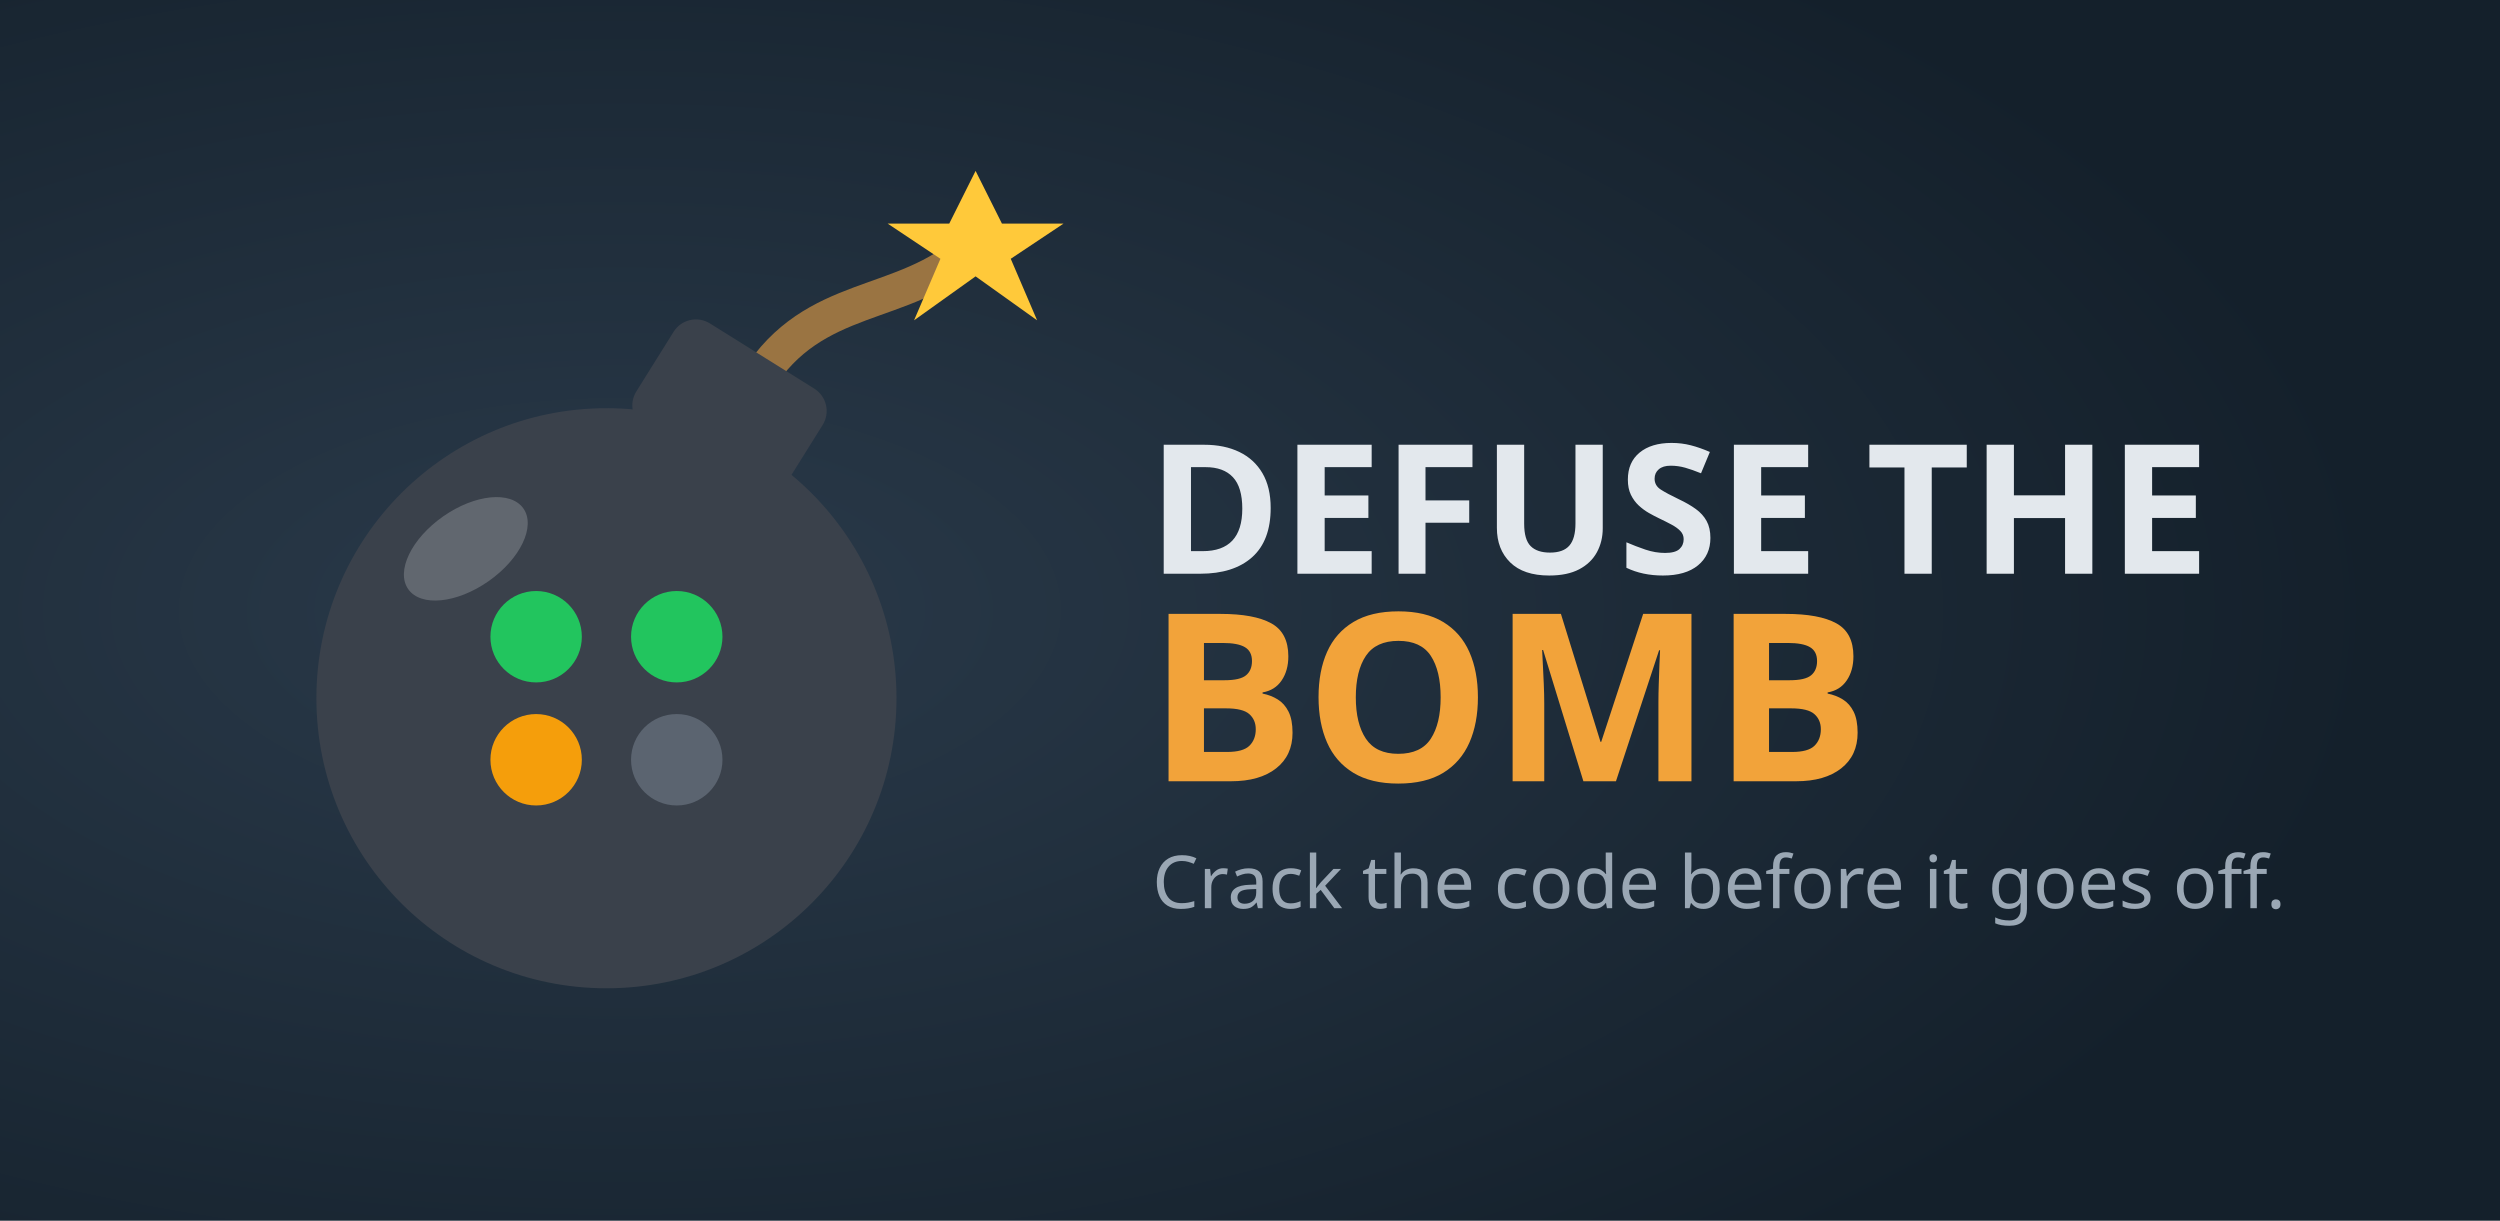
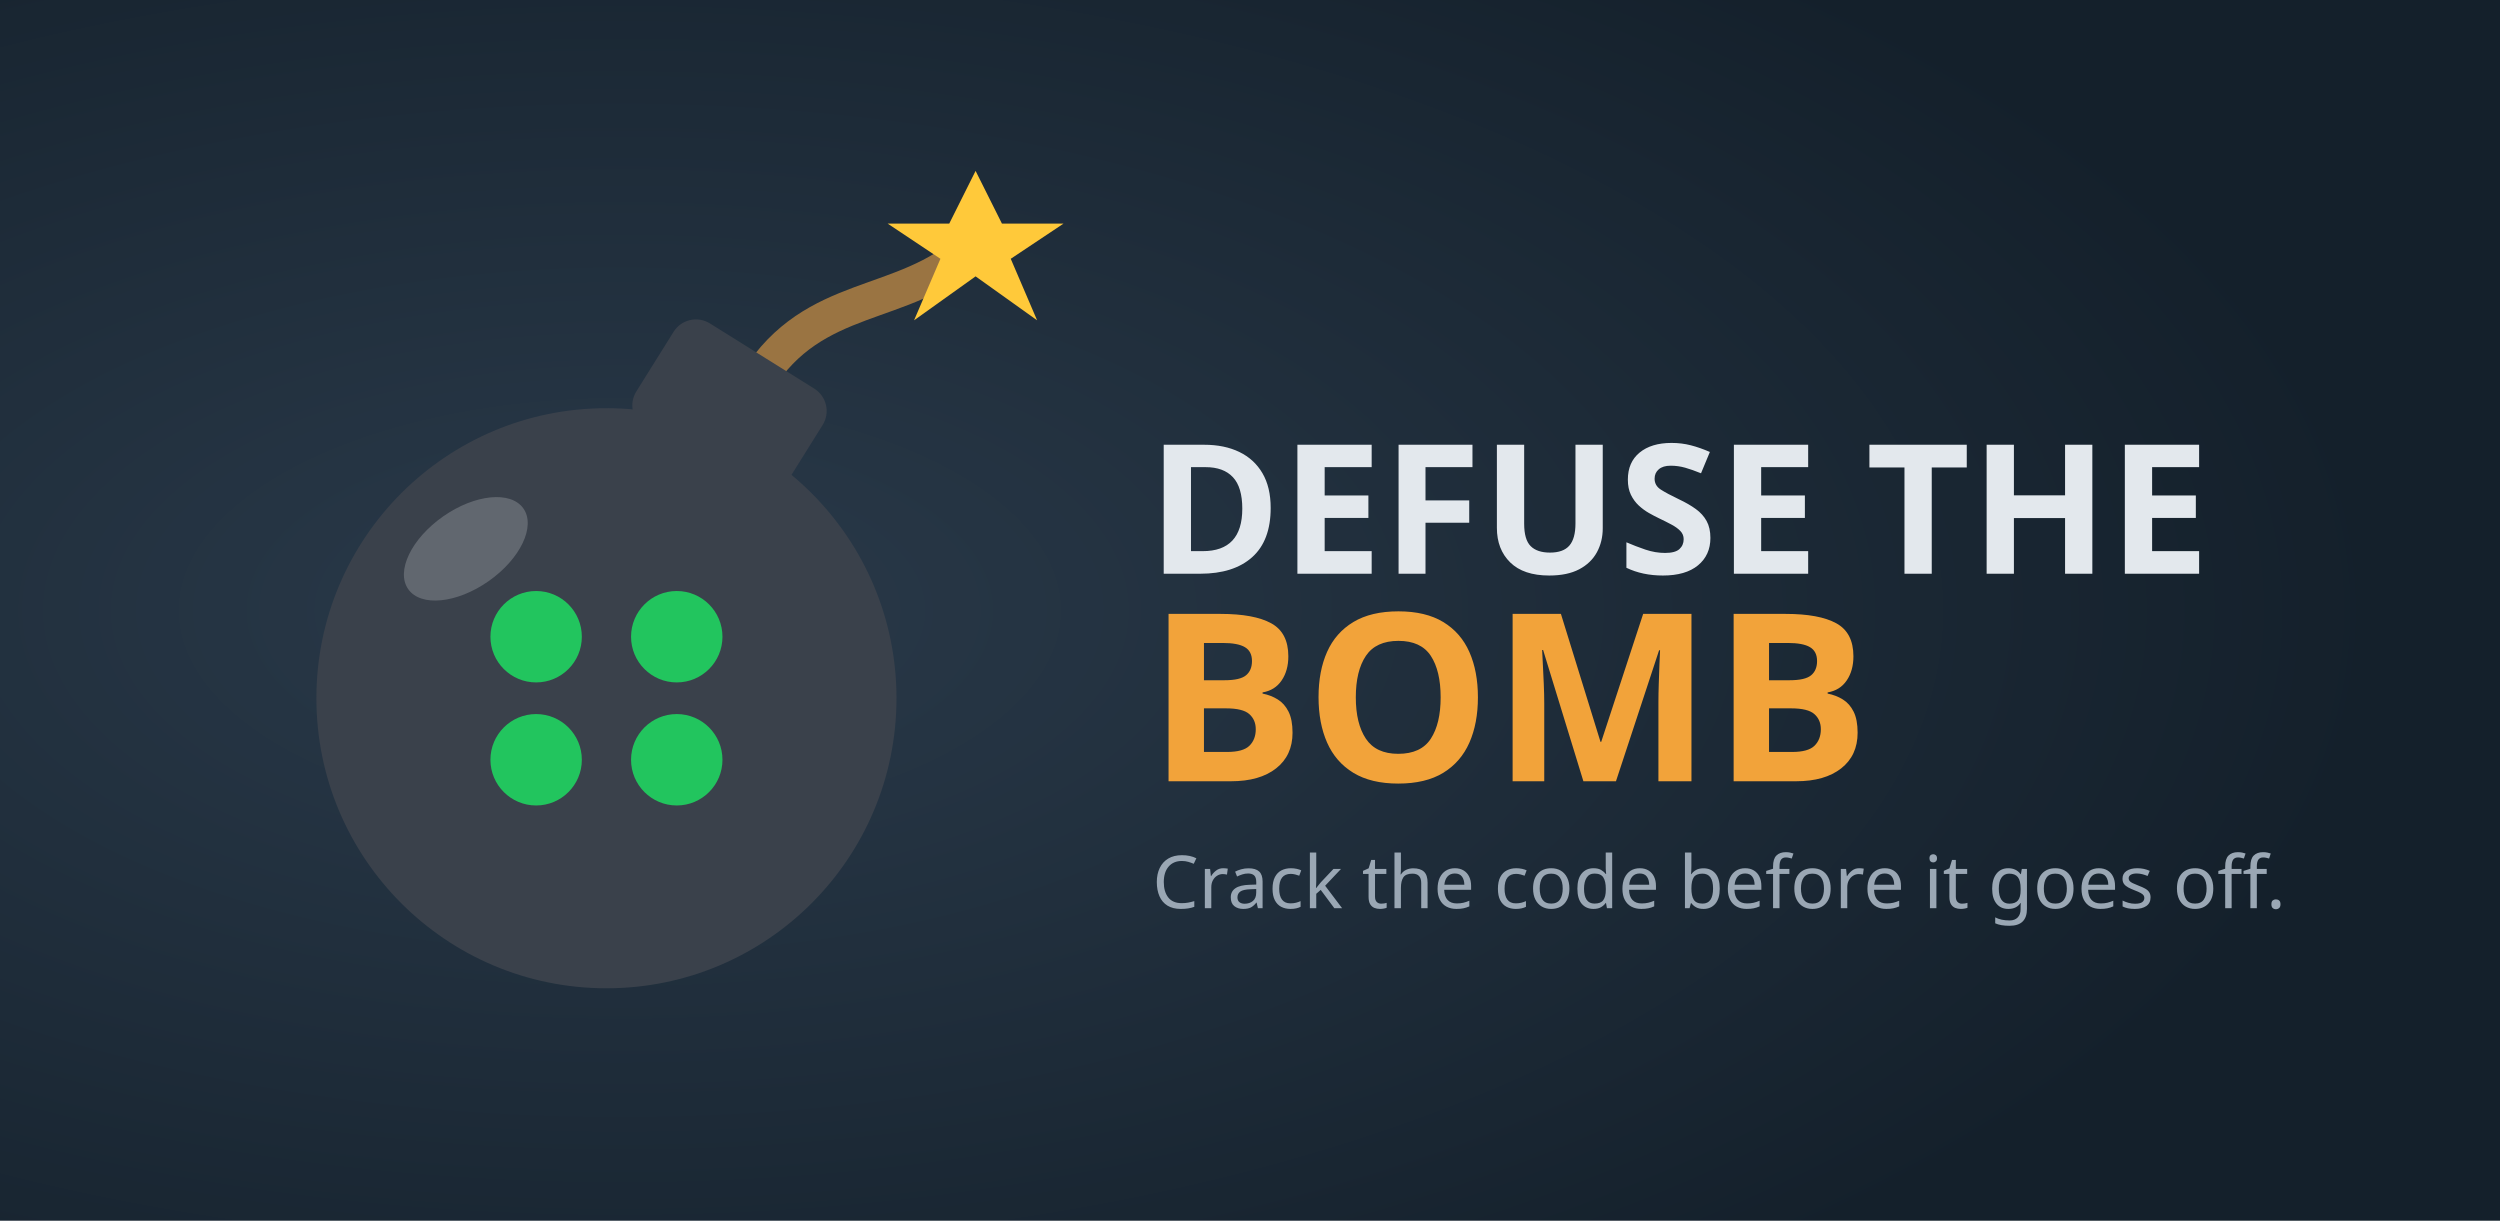
<svg xmlns="http://www.w3.org/2000/svg" viewBox="0 0 1024 500" width="1024" height="500">
  <defs>
    <radialGradient id="g" cx="25%" cy="50%" r="70%">
      <stop offset="0" stop-color="#2a3a4a" />
      <stop offset="1" stop-color="#14202b" />
    </radialGradient>
  </defs>
  <rect width="1024" height="500" fill="url(#g)" />
  <g transform="translate(90 70) scale(3.6)">
    <path d="M60 26 C 66 14, 76 16, 84 10" fill="none" stroke="#9a7442" stroke-width="4" stroke-linecap="round" />
    <rect x="48" y="20" width="20" height="14" rx="3" transform="rotate(32 58 27)" fill="#3a414b" />
    <circle cx="44" cy="60" r="33" fill="#3a414b" />
    <ellipse cx="28" cy="43" rx="8" ry="4.5" transform="rotate(-35 28 43)" fill="#fff" opacity=".2" />
    <path d="M86 0 L89 6 L96 6 L90 10 L93 17 L86 12 L79 17 L82 10 L76 6 L83 6 Z" fill="#ffc93a" />
    <g transform="translate(44 60)">
      <circle cx="-8" cy="-7" r="5.2" fill="#22c55e" />
      <circle cx="8" cy="-7" r="5.2" fill="#22c55e" />
-       <circle cx="-8" cy="7" r="5.2" fill="#f59e0b" />
-       <circle cx="8" cy="7" r="5.2" fill="#5b6470" />
+       <circle cx="-8" cy="7" r="5.2" fill="#22c55e" />
+       <circle cx="8" cy="7" r="5.2" fill="#22c55e" />
    </g>
  </g>
  <text x="470" y="235" fill="#e3e8ed" font-family="Chakra Petch" font-weight="700" font-size="74">DEFUSE THE</text>
  <text x="470" y="320" fill="#f2a33a" font-family="Chakra Petch" font-weight="700" font-size="96">BOMB</text>
  <text x="472" y="372" fill="#9aa7b4" font-family="IBM Plex Sans" font-size="30">Crack the code before it goes off.</text>
</svg>
